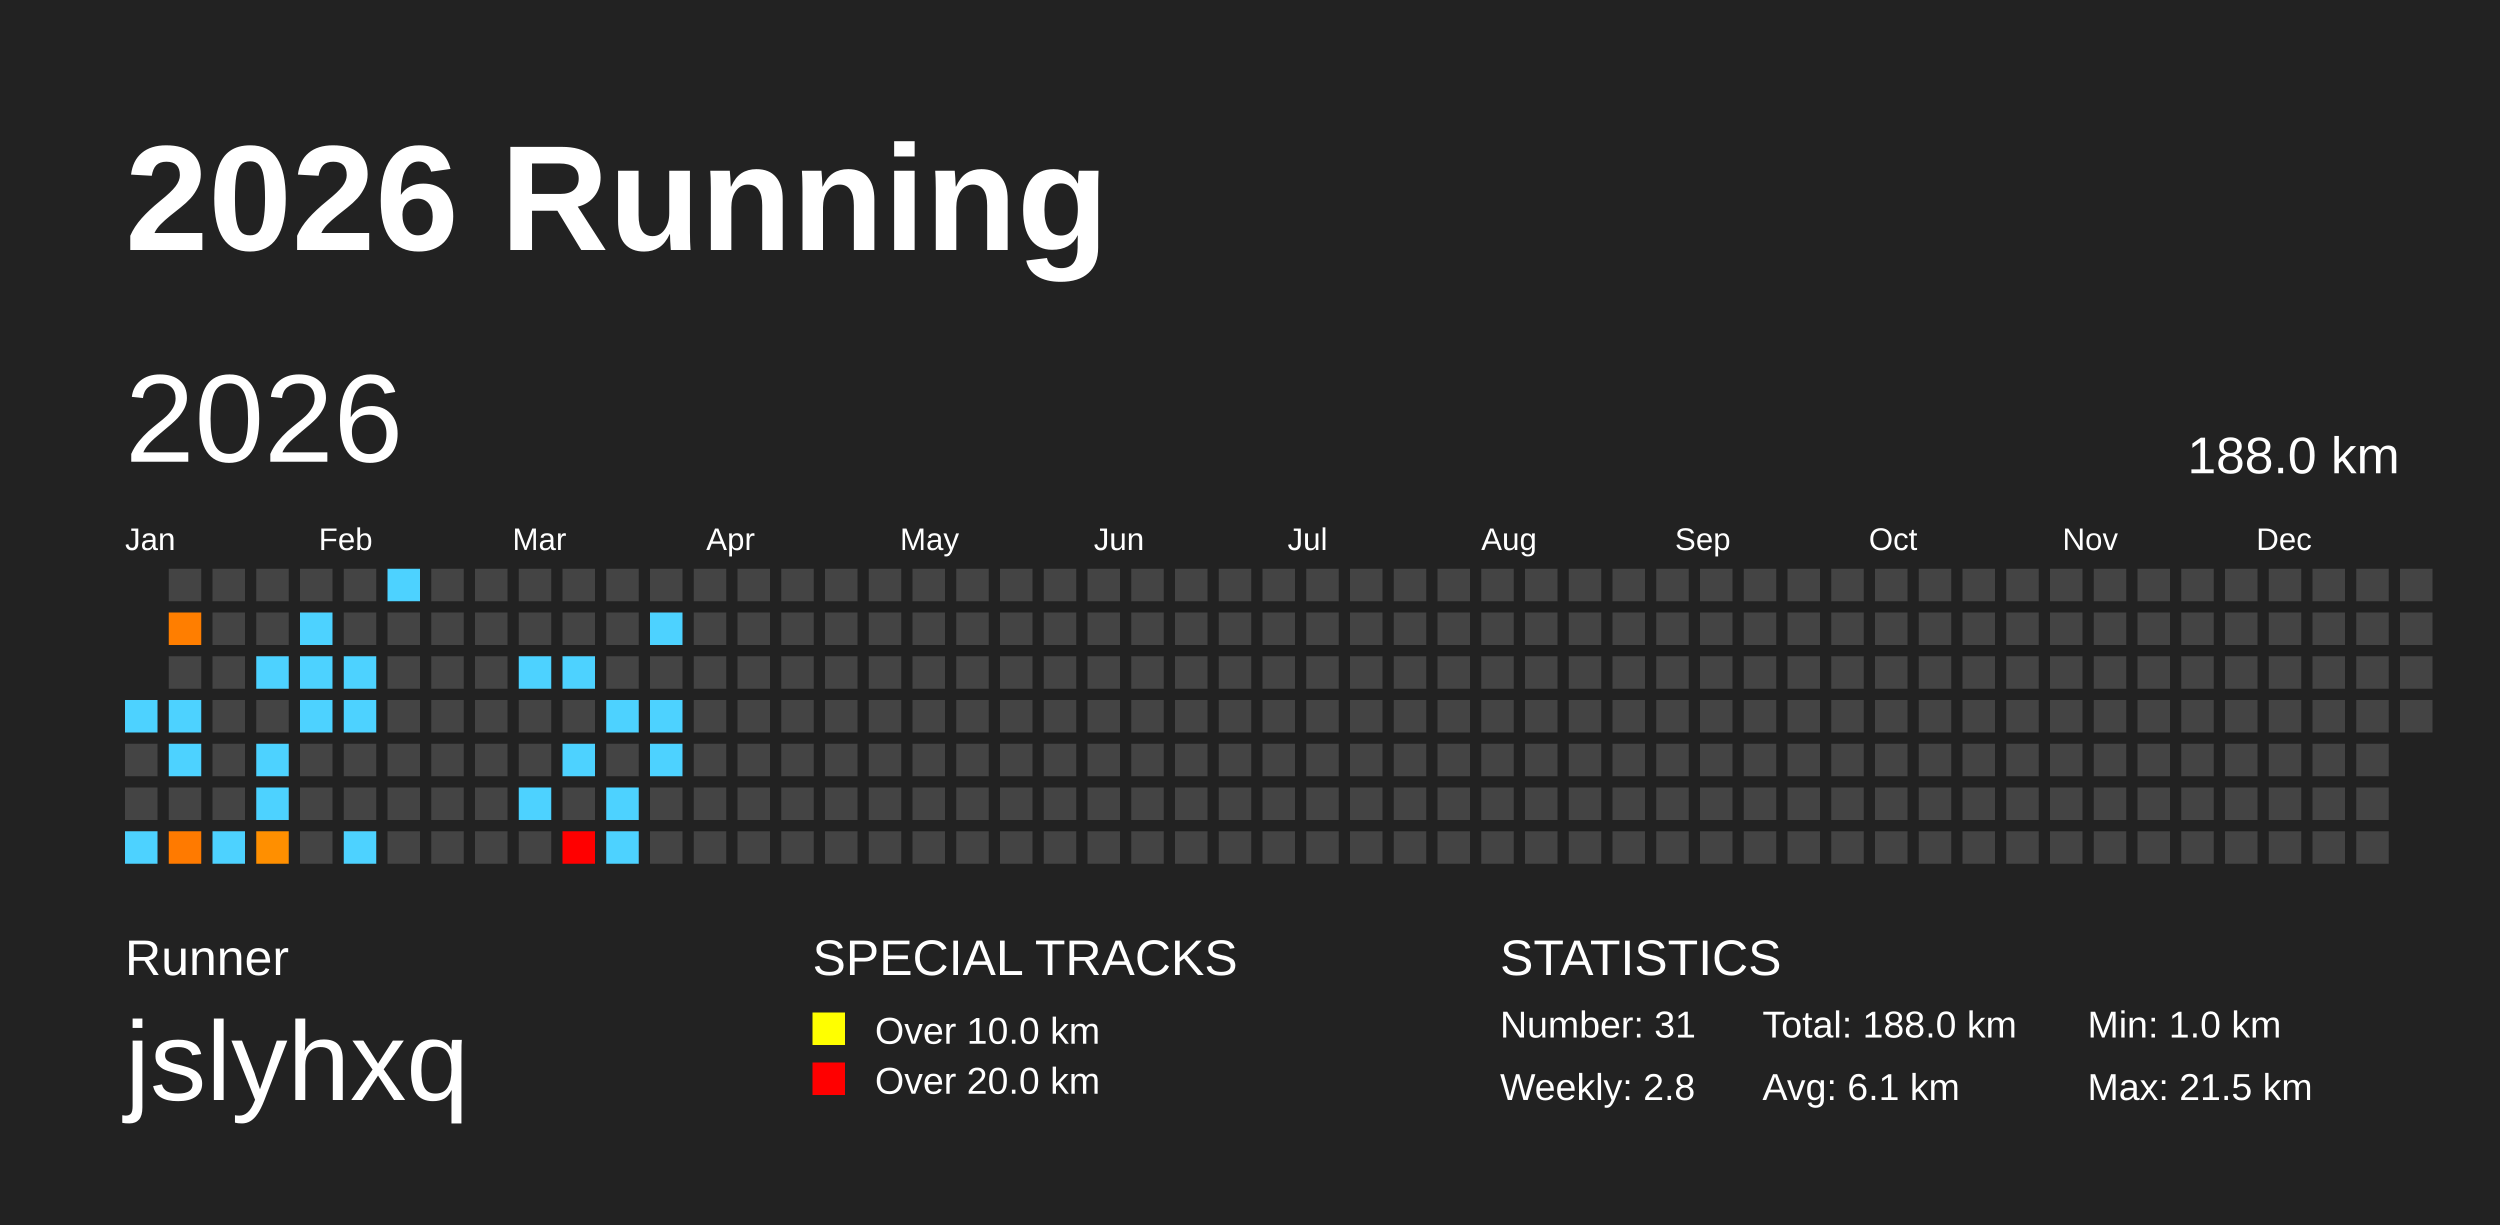
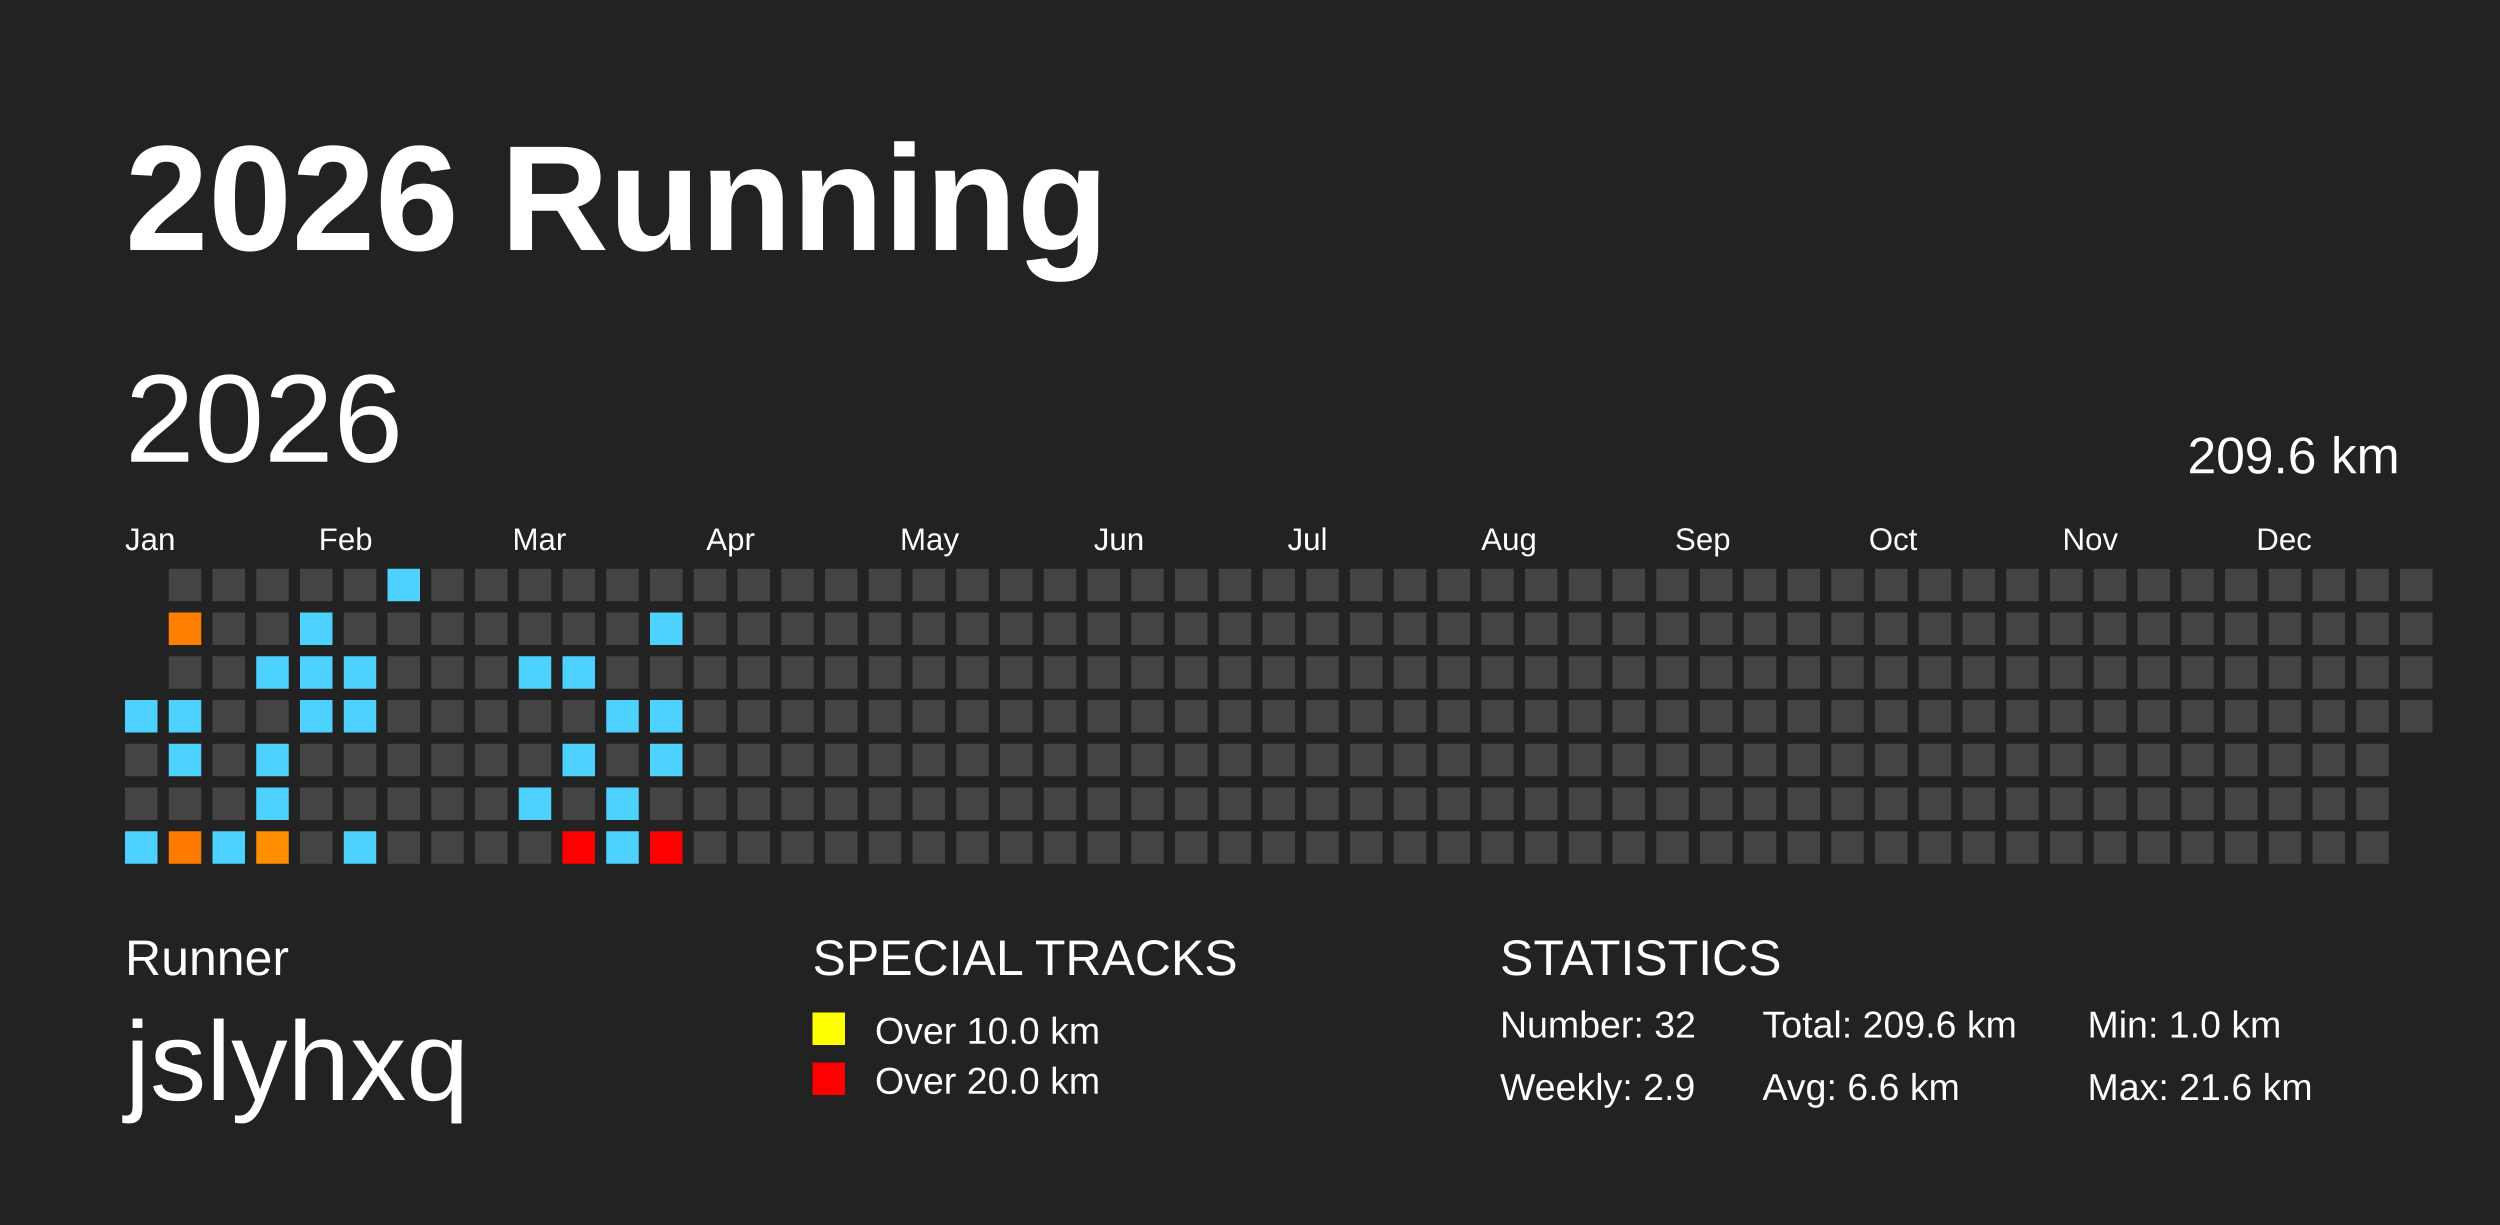
<svg xmlns="http://www.w3.org/2000/svg" baseProfile="full" height="98mm" version="1.1" viewBox="0,0,200,98" width="200mm">
  <defs />
  <rect fill="#222222" height="98" width="200" x="0" y="0" />
  <text fill="#FFFFFF" style="font-size:12px; font-family:Arial; font-weight:bold;" x="10" y="20">2026 Running</text>
  <text fill="#FFFFFF" style="font-size:4px; font-family:Arial" x="10" y="78">Runner</text>
  <text fill="#FFFFFF" style="font-size:9px; font-family:Arial" x="10" y="88">jslyhxq</text>
  <text fill="#FFFFFF" style="font-size:4px; font-family:Arial" x="65" y="78">SPECIAL TRACKS</text>
  <rect fill="yellow" height="2.6" width="2.6" x="65" y="81" />
  <text fill="#FFFFFF" style="font-size:3px; font-family:Arial" x="70" y="83.5">Over 10.0 km</text>
  <rect fill="red" height="2.6" width="2.6" x="65" y="85" />
  <text fill="#FFFFFF" style="font-size:3px; font-family:Arial" x="70" y="87.5">Over 20.0 km</text>
  <text fill="#FFFFFF" style="font-size:4px; font-family:Arial" x="120" y="78">STATISTICS</text>
-   <text fill="#FFFFFF" style="font-size:3px; font-family:Arial" x="120" y="83">Number: 31</text>
-   <text fill="#FFFFFF" style="font-size:3px; font-family:Arial" x="120" y="88">Weekly: 2.8</text>
-   <text fill="#FFFFFF" style="font-size:3px; font-family:Arial" x="141" y="83">Total: 188.0 km</text>
-   <text fill="#FFFFFF" style="font-size:3px; font-family:Arial" x="141" y="88">Avg: 6.1 km</text>
+   <text fill="#FFFFFF" style="font-size:3px; font-family:Arial" x="120" y="83">Number: 32</text>
+   <text fill="#FFFFFF" style="font-size:3px; font-family:Arial" x="120" y="88">Weekly: 2.9</text>
+   <text fill="#FFFFFF" style="font-size:3px; font-family:Arial" x="141" y="83">Total: 209.6 km</text>
+   <text fill="#FFFFFF" style="font-size:3px; font-family:Arial" x="141" y="88">Avg: 6.6 km</text>
  <text fill="#FFFFFF" style="font-size:3px; font-family:Arial" x="167" y="83">Min: 1.0 km</text>
-   <text fill="#FFFFFF" style="font-size:3px; font-family:Arial" x="167" y="88">Max: 21.5 km</text>
+   <text fill="#FFFFFF" style="font-size:3px; font-family:Arial" x="167" y="88">Max: 21.6 km</text>
  <text dominant-baseline="hanging" fill="#FFFFFF" style="font-size:10.0px; font-family:Arial;" x="10" y="30">2026</text>
-   <text dominant-baseline="hanging" fill="#FFFFFF" style="font-size:4.125px; font-family:Arial;" x="175" y="35">188.0 km</text>
+   <text dominant-baseline="hanging" fill="#FFFFFF" style="font-size:4.125px; font-family:Arial;" x="175" y="35">209.6 km</text>
  <text fill="#FFFFFF" style="font-size:2.5px; font-family:Arial" x="10.0" y="44">Jan</text>
  <text fill="#FFFFFF" style="font-size:2.5px; font-family:Arial" x="25.5" y="44">Feb</text>
  <text fill="#FFFFFF" style="font-size:2.5px; font-family:Arial" x="41.0" y="44">Mar</text>
  <text fill="#FFFFFF" style="font-size:2.5px; font-family:Arial" x="56.5" y="44">Apr</text>
  <text fill="#FFFFFF" style="font-size:2.5px; font-family:Arial" x="72.0" y="44">May</text>
  <text fill="#FFFFFF" style="font-size:2.5px; font-family:Arial" x="87.5" y="44">Jun</text>
  <text fill="#FFFFFF" style="font-size:2.5px; font-family:Arial" x="103.0" y="44">Jul</text>
  <text fill="#FFFFFF" style="font-size:2.5px; font-family:Arial" x="118.5" y="44">Aug</text>
  <text fill="#FFFFFF" style="font-size:2.5px; font-family:Arial" x="134.0" y="44">Sep</text>
  <text fill="#FFFFFF" style="font-size:2.5px; font-family:Arial" x="149.5" y="44">Oct</text>
  <text fill="#FFFFFF" style="font-size:2.5px; font-family:Arial" x="165.0" y="44">Nov</text>
  <text fill="#FFFFFF" style="font-size:2.5px; font-family:Arial" x="180.5" y="44">Dec</text>
  <rect fill="#4dd2ff" height="2.6" width="2.6" x="10.0" y="56.0" />
  <rect fill="#444444" height="2.6" width="2.6" x="10.0" y="59.5" />
  <rect fill="#444444" height="2.6" width="2.6" x="10.0" y="63.0" />
  <rect fill="#4dd2ff" height="2.6" width="2.6" x="10.0" y="66.5" />
  <rect fill="#444444" height="2.6" width="2.6" x="13.5" y="45.5" />
-   <rect fill="#ff7e00" height="2.6" width="2.6" x="13.5" y="49.0" />
+   <rect fill="#ff7f00" height="2.6" width="2.6" x="13.5" y="49.0" />
  <rect fill="#444444" height="2.6" width="2.6" x="13.5" y="52.5" />
  <rect fill="#4dd2ff" height="2.6" width="2.6" x="13.5" y="56.0" />
  <rect fill="#4dd2ff" height="2.6" width="2.6" x="13.5" y="59.5" />
  <rect fill="#444444" height="2.6" width="2.6" x="13.5" y="63.0" />
-   <rect fill="#ff7a00" height="2.6" width="2.6" x="13.5" y="66.5" />
+   <rect fill="#ff7b00" height="2.6" width="2.6" x="13.5" y="66.5" />
  <rect fill="#444444" height="2.6" width="2.6" x="17.0" y="45.5" />
  <rect fill="#444444" height="2.6" width="2.6" x="17.0" y="49.0" />
  <rect fill="#444444" height="2.6" width="2.6" x="17.0" y="52.5" />
  <rect fill="#444444" height="2.6" width="2.6" x="17.0" y="56.0" />
  <rect fill="#444444" height="2.6" width="2.6" x="17.0" y="59.5" />
  <rect fill="#444444" height="2.6" width="2.6" x="17.0" y="63.0" />
  <rect fill="#4dd2ff" height="2.6" width="2.6" x="17.0" y="66.5" />
  <rect fill="#444444" height="2.6" width="2.6" x="20.5" y="45.5" />
  <rect fill="#444444" height="2.6" width="2.6" x="20.5" y="49.0" />
  <rect fill="#4dd2ff" height="2.6" width="2.6" x="20.5" y="52.5" />
  <rect fill="#444444" height="2.6" width="2.6" x="20.5" y="56.0" />
  <rect fill="#4dd2ff" height="2.6" width="2.6" x="20.5" y="59.5" />
  <rect fill="#4dd2ff" height="2.6" width="2.6" x="20.5" y="63.0" />
  <rect fill="#ff8f00" height="2.6" width="2.6" x="20.5" y="66.5" />
  <rect fill="#444444" height="2.6" width="2.6" x="24.0" y="45.5" />
  <rect fill="#4dd2ff" height="2.6" width="2.6" x="24.0" y="49.0" />
  <rect fill="#4dd2ff" height="2.6" width="2.6" x="24.0" y="52.5" />
  <rect fill="#4dd2ff" height="2.6" width="2.6" x="24.0" y="56.0" />
  <rect fill="#444444" height="2.6" width="2.6" x="24.0" y="59.5" />
  <rect fill="#444444" height="2.6" width="2.6" x="24.0" y="63.0" />
  <rect fill="#444444" height="2.6" width="2.6" x="24.0" y="66.5" />
  <rect fill="#444444" height="2.6" width="2.6" x="27.5" y="45.5" />
  <rect fill="#444444" height="2.6" width="2.6" x="27.5" y="49.0" />
  <rect fill="#4dd2ff" height="2.6" width="2.6" x="27.5" y="52.5" />
  <rect fill="#4dd2ff" height="2.6" width="2.6" x="27.5" y="56.0" />
  <rect fill="#444444" height="2.6" width="2.6" x="27.5" y="59.5" />
  <rect fill="#444444" height="2.6" width="2.6" x="27.5" y="63.0" />
  <rect fill="#4dd2ff" height="2.6" width="2.6" x="27.5" y="66.5" />
  <rect fill="#4dd2ff" height="2.6" width="2.6" x="31.0" y="45.5" />
  <rect fill="#444444" height="2.6" width="2.6" x="31.0" y="49.0" />
  <rect fill="#444444" height="2.6" width="2.6" x="31.0" y="52.5" />
  <rect fill="#444444" height="2.6" width="2.6" x="31.0" y="56.0" />
  <rect fill="#444444" height="2.6" width="2.6" x="31.0" y="59.5" />
  <rect fill="#444444" height="2.6" width="2.6" x="31.0" y="63.0" />
  <rect fill="#444444" height="2.6" width="2.6" x="31.0" y="66.5" />
  <rect fill="#444444" height="2.6" width="2.6" x="34.5" y="45.5" />
  <rect fill="#444444" height="2.6" width="2.6" x="34.5" y="49.0" />
  <rect fill="#444444" height="2.6" width="2.6" x="34.5" y="52.5" />
  <rect fill="#444444" height="2.6" width="2.6" x="34.5" y="56.0" />
  <rect fill="#444444" height="2.6" width="2.6" x="34.5" y="59.5" />
  <rect fill="#444444" height="2.6" width="2.6" x="34.5" y="63.0" />
  <rect fill="#444444" height="2.6" width="2.6" x="34.5" y="66.5" />
  <rect fill="#444444" height="2.6" width="2.6" x="38.0" y="45.5" />
  <rect fill="#444444" height="2.6" width="2.6" x="38.0" y="49.0" />
  <rect fill="#444444" height="2.6" width="2.6" x="38.0" y="52.5" />
  <rect fill="#444444" height="2.6" width="2.6" x="38.0" y="56.0" />
  <rect fill="#444444" height="2.6" width="2.6" x="38.0" y="59.5" />
  <rect fill="#444444" height="2.6" width="2.6" x="38.0" y="63.0" />
  <rect fill="#444444" height="2.6" width="2.6" x="38.0" y="66.5" />
  <rect fill="#444444" height="2.6" width="2.6" x="41.5" y="45.5" />
  <rect fill="#444444" height="2.6" width="2.6" x="41.5" y="49.0" />
  <rect fill="#4dd2ff" height="2.6" width="2.6" x="41.5" y="52.5" />
  <rect fill="#444444" height="2.6" width="2.6" x="41.5" y="56.0" />
  <rect fill="#444444" height="2.6" width="2.6" x="41.5" y="59.5" />
  <rect fill="#4dd2ff" height="2.6" width="2.6" x="41.5" y="63.0" />
  <rect fill="#444444" height="2.6" width="2.6" x="41.5" y="66.5" />
  <rect fill="#444444" height="2.6" width="2.6" x="45.0" y="45.5" />
  <rect fill="#444444" height="2.6" width="2.6" x="45.0" y="49.0" />
  <rect fill="#4dd2ff" height="2.6" width="2.6" x="45.0" y="52.5" />
  <rect fill="#444444" height="2.6" width="2.6" x="45.0" y="56.0" />
  <rect fill="#4dd2ff" height="2.6" width="2.6" x="45.0" y="59.5" />
  <rect fill="#444444" height="2.6" width="2.6" x="45.0" y="63.0" />
  <rect fill="red" height="2.6" width="2.6" x="45.0" y="66.5" />
  <rect fill="#444444" height="2.6" width="2.6" x="48.5" y="45.5" />
  <rect fill="#444444" height="2.6" width="2.6" x="48.5" y="49.0" />
  <rect fill="#444444" height="2.6" width="2.6" x="48.5" y="52.5" />
  <rect fill="#4dd2ff" height="2.6" width="2.6" x="48.5" y="56.0" />
  <rect fill="#444444" height="2.6" width="2.6" x="48.5" y="59.5" />
  <rect fill="#4dd2ff" height="2.6" width="2.6" x="48.5" y="63.0" />
  <rect fill="#4dd2ff" height="2.6" width="2.6" x="48.5" y="66.5" />
  <rect fill="#444444" height="2.6" width="2.6" x="52.0" y="45.5" />
  <rect fill="#4dd2ff" height="2.6" width="2.6" x="52.0" y="49.0" />
  <rect fill="#444444" height="2.6" width="2.6" x="52.0" y="52.5" />
  <rect fill="#4dd2ff" height="2.6" width="2.6" x="52.0" y="56.0" />
  <rect fill="#4dd2ff" height="2.6" width="2.6" x="52.0" y="59.5" />
  <rect fill="#444444" height="2.6" width="2.6" x="52.0" y="63.0" />
-   <rect fill="#444444" height="2.6" width="2.6" x="52.0" y="66.5" />
+   <rect fill="red" height="2.6" width="2.6" x="52.0" y="66.5" />
  <rect fill="#444444" height="2.6" width="2.6" x="55.5" y="45.5" />
  <rect fill="#444444" height="2.6" width="2.6" x="55.5" y="49.0" />
  <rect fill="#444444" height="2.6" width="2.6" x="55.5" y="52.5" />
  <rect fill="#444444" height="2.6" width="2.6" x="55.5" y="56.0" />
  <rect fill="#444444" height="2.6" width="2.6" x="55.5" y="59.5" />
  <rect fill="#444444" height="2.6" width="2.6" x="55.5" y="63.0" />
  <rect fill="#444444" height="2.6" width="2.6" x="55.5" y="66.5" />
  <rect fill="#444444" height="2.6" width="2.6" x="59.0" y="45.5" />
  <rect fill="#444444" height="2.6" width="2.6" x="59.0" y="49.0" />
  <rect fill="#444444" height="2.6" width="2.6" x="59.0" y="52.5" />
  <rect fill="#444444" height="2.6" width="2.6" x="59.0" y="56.0" />
  <rect fill="#444444" height="2.6" width="2.6" x="59.0" y="59.5" />
  <rect fill="#444444" height="2.6" width="2.6" x="59.0" y="63.0" />
  <rect fill="#444444" height="2.6" width="2.6" x="59.0" y="66.5" />
  <rect fill="#444444" height="2.6" width="2.6" x="62.5" y="45.5" />
  <rect fill="#444444" height="2.6" width="2.6" x="62.5" y="49.0" />
  <rect fill="#444444" height="2.6" width="2.6" x="62.5" y="52.5" />
  <rect fill="#444444" height="2.6" width="2.6" x="62.5" y="56.0" />
  <rect fill="#444444" height="2.6" width="2.6" x="62.5" y="59.5" />
  <rect fill="#444444" height="2.6" width="2.6" x="62.5" y="63.0" />
  <rect fill="#444444" height="2.6" width="2.6" x="62.5" y="66.5" />
  <rect fill="#444444" height="2.6" width="2.6" x="66.0" y="45.5" />
  <rect fill="#444444" height="2.6" width="2.6" x="66.0" y="49.0" />
  <rect fill="#444444" height="2.6" width="2.6" x="66.0" y="52.5" />
  <rect fill="#444444" height="2.6" width="2.6" x="66.0" y="56.0" />
  <rect fill="#444444" height="2.6" width="2.6" x="66.0" y="59.5" />
  <rect fill="#444444" height="2.6" width="2.6" x="66.0" y="63.0" />
  <rect fill="#444444" height="2.6" width="2.6" x="66.0" y="66.5" />
  <rect fill="#444444" height="2.6" width="2.6" x="69.5" y="45.5" />
  <rect fill="#444444" height="2.6" width="2.6" x="69.5" y="49.0" />
  <rect fill="#444444" height="2.6" width="2.6" x="69.5" y="52.5" />
  <rect fill="#444444" height="2.6" width="2.6" x="69.5" y="56.0" />
  <rect fill="#444444" height="2.6" width="2.6" x="69.5" y="59.5" />
  <rect fill="#444444" height="2.6" width="2.6" x="69.5" y="63.0" />
  <rect fill="#444444" height="2.6" width="2.6" x="69.5" y="66.5" />
  <rect fill="#444444" height="2.6" width="2.6" x="73.0" y="45.5" />
  <rect fill="#444444" height="2.6" width="2.6" x="73.0" y="49.0" />
  <rect fill="#444444" height="2.6" width="2.6" x="73.0" y="52.5" />
  <rect fill="#444444" height="2.6" width="2.6" x="73.0" y="56.0" />
  <rect fill="#444444" height="2.6" width="2.6" x="73.0" y="59.5" />
  <rect fill="#444444" height="2.6" width="2.6" x="73.0" y="63.0" />
  <rect fill="#444444" height="2.6" width="2.6" x="73.0" y="66.5" />
  <rect fill="#444444" height="2.6" width="2.6" x="76.5" y="45.5" />
  <rect fill="#444444" height="2.6" width="2.6" x="76.5" y="49.0" />
  <rect fill="#444444" height="2.6" width="2.6" x="76.5" y="52.5" />
  <rect fill="#444444" height="2.6" width="2.6" x="76.5" y="56.0" />
  <rect fill="#444444" height="2.6" width="2.6" x="76.5" y="59.5" />
  <rect fill="#444444" height="2.6" width="2.6" x="76.5" y="63.0" />
  <rect fill="#444444" height="2.6" width="2.6" x="76.5" y="66.5" />
  <rect fill="#444444" height="2.6" width="2.6" x="80.0" y="45.5" />
  <rect fill="#444444" height="2.6" width="2.6" x="80.0" y="49.0" />
  <rect fill="#444444" height="2.6" width="2.6" x="80.0" y="52.5" />
  <rect fill="#444444" height="2.6" width="2.6" x="80.0" y="56.0" />
  <rect fill="#444444" height="2.6" width="2.6" x="80.0" y="59.5" />
  <rect fill="#444444" height="2.6" width="2.6" x="80.0" y="63.0" />
  <rect fill="#444444" height="2.6" width="2.6" x="80.0" y="66.5" />
  <rect fill="#444444" height="2.6" width="2.6" x="83.5" y="45.5" />
  <rect fill="#444444" height="2.6" width="2.6" x="83.5" y="49.0" />
  <rect fill="#444444" height="2.6" width="2.6" x="83.5" y="52.5" />
  <rect fill="#444444" height="2.6" width="2.6" x="83.5" y="56.0" />
  <rect fill="#444444" height="2.6" width="2.6" x="83.5" y="59.5" />
  <rect fill="#444444" height="2.6" width="2.6" x="83.5" y="63.0" />
  <rect fill="#444444" height="2.6" width="2.6" x="83.5" y="66.5" />
  <rect fill="#444444" height="2.6" width="2.6" x="87.0" y="45.5" />
  <rect fill="#444444" height="2.6" width="2.6" x="87.0" y="49.0" />
  <rect fill="#444444" height="2.6" width="2.6" x="87.0" y="52.5" />
  <rect fill="#444444" height="2.6" width="2.6" x="87.0" y="56.0" />
  <rect fill="#444444" height="2.6" width="2.6" x="87.0" y="59.5" />
  <rect fill="#444444" height="2.6" width="2.6" x="87.0" y="63.0" />
  <rect fill="#444444" height="2.6" width="2.6" x="87.0" y="66.5" />
  <rect fill="#444444" height="2.6" width="2.6" x="90.5" y="45.5" />
  <rect fill="#444444" height="2.6" width="2.6" x="90.5" y="49.0" />
  <rect fill="#444444" height="2.6" width="2.6" x="90.5" y="52.5" />
  <rect fill="#444444" height="2.6" width="2.6" x="90.5" y="56.0" />
  <rect fill="#444444" height="2.6" width="2.6" x="90.5" y="59.5" />
  <rect fill="#444444" height="2.6" width="2.6" x="90.5" y="63.0" />
  <rect fill="#444444" height="2.6" width="2.6" x="90.5" y="66.5" />
  <rect fill="#444444" height="2.6" width="2.6" x="94.0" y="45.5" />
  <rect fill="#444444" height="2.6" width="2.6" x="94.0" y="49.0" />
  <rect fill="#444444" height="2.6" width="2.6" x="94.0" y="52.5" />
  <rect fill="#444444" height="2.6" width="2.6" x="94.0" y="56.0" />
  <rect fill="#444444" height="2.6" width="2.6" x="94.0" y="59.5" />
  <rect fill="#444444" height="2.6" width="2.6" x="94.0" y="63.0" />
  <rect fill="#444444" height="2.6" width="2.6" x="94.0" y="66.5" />
  <rect fill="#444444" height="2.6" width="2.6" x="97.5" y="45.5" />
  <rect fill="#444444" height="2.6" width="2.6" x="97.5" y="49.0" />
  <rect fill="#444444" height="2.6" width="2.6" x="97.5" y="52.5" />
  <rect fill="#444444" height="2.6" width="2.6" x="97.5" y="56.0" />
  <rect fill="#444444" height="2.6" width="2.6" x="97.5" y="59.5" />
  <rect fill="#444444" height="2.6" width="2.6" x="97.5" y="63.0" />
  <rect fill="#444444" height="2.6" width="2.6" x="97.5" y="66.5" />
  <rect fill="#444444" height="2.6" width="2.6" x="101.0" y="45.5" />
  <rect fill="#444444" height="2.6" width="2.6" x="101.0" y="49.0" />
  <rect fill="#444444" height="2.6" width="2.6" x="101.0" y="52.5" />
  <rect fill="#444444" height="2.6" width="2.6" x="101.0" y="56.0" />
  <rect fill="#444444" height="2.6" width="2.6" x="101.0" y="59.5" />
  <rect fill="#444444" height="2.6" width="2.6" x="101.0" y="63.0" />
  <rect fill="#444444" height="2.6" width="2.6" x="101.0" y="66.5" />
  <rect fill="#444444" height="2.6" width="2.6" x="104.5" y="45.5" />
  <rect fill="#444444" height="2.6" width="2.6" x="104.5" y="49.0" />
  <rect fill="#444444" height="2.6" width="2.6" x="104.5" y="52.5" />
  <rect fill="#444444" height="2.6" width="2.6" x="104.5" y="56.0" />
  <rect fill="#444444" height="2.6" width="2.6" x="104.5" y="59.5" />
  <rect fill="#444444" height="2.6" width="2.6" x="104.5" y="63.0" />
  <rect fill="#444444" height="2.6" width="2.6" x="104.5" y="66.5" />
  <rect fill="#444444" height="2.6" width="2.6" x="108.0" y="45.5" />
  <rect fill="#444444" height="2.6" width="2.6" x="108.0" y="49.0" />
  <rect fill="#444444" height="2.6" width="2.6" x="108.0" y="52.5" />
  <rect fill="#444444" height="2.6" width="2.6" x="108.0" y="56.0" />
  <rect fill="#444444" height="2.6" width="2.6" x="108.0" y="59.5" />
  <rect fill="#444444" height="2.6" width="2.6" x="108.0" y="63.0" />
  <rect fill="#444444" height="2.6" width="2.6" x="108.0" y="66.5" />
  <rect fill="#444444" height="2.6" width="2.6" x="111.5" y="45.5" />
  <rect fill="#444444" height="2.6" width="2.6" x="111.5" y="49.0" />
  <rect fill="#444444" height="2.6" width="2.6" x="111.5" y="52.5" />
  <rect fill="#444444" height="2.6" width="2.6" x="111.5" y="56.0" />
  <rect fill="#444444" height="2.6" width="2.6" x="111.5" y="59.5" />
  <rect fill="#444444" height="2.6" width="2.6" x="111.5" y="63.0" />
  <rect fill="#444444" height="2.6" width="2.6" x="111.5" y="66.5" />
  <rect fill="#444444" height="2.6" width="2.6" x="115.0" y="45.5" />
  <rect fill="#444444" height="2.6" width="2.6" x="115.0" y="49.0" />
  <rect fill="#444444" height="2.6" width="2.6" x="115.0" y="52.5" />
  <rect fill="#444444" height="2.6" width="2.6" x="115.0" y="56.0" />
  <rect fill="#444444" height="2.6" width="2.6" x="115.0" y="59.5" />
  <rect fill="#444444" height="2.6" width="2.6" x="115.0" y="63.0" />
  <rect fill="#444444" height="2.6" width="2.6" x="115.0" y="66.5" />
  <rect fill="#444444" height="2.6" width="2.6" x="118.5" y="45.5" />
  <rect fill="#444444" height="2.6" width="2.6" x="118.5" y="49.0" />
  <rect fill="#444444" height="2.6" width="2.6" x="118.5" y="52.5" />
  <rect fill="#444444" height="2.6" width="2.6" x="118.5" y="56.0" />
  <rect fill="#444444" height="2.6" width="2.6" x="118.5" y="59.5" />
  <rect fill="#444444" height="2.6" width="2.6" x="118.5" y="63.0" />
  <rect fill="#444444" height="2.6" width="2.6" x="118.5" y="66.5" />
  <rect fill="#444444" height="2.6" width="2.6" x="122.0" y="45.5" />
  <rect fill="#444444" height="2.6" width="2.6" x="122.0" y="49.0" />
  <rect fill="#444444" height="2.6" width="2.6" x="122.0" y="52.5" />
  <rect fill="#444444" height="2.6" width="2.6" x="122.0" y="56.0" />
  <rect fill="#444444" height="2.6" width="2.6" x="122.0" y="59.5" />
  <rect fill="#444444" height="2.6" width="2.6" x="122.0" y="63.0" />
  <rect fill="#444444" height="2.6" width="2.6" x="122.0" y="66.5" />
  <rect fill="#444444" height="2.6" width="2.6" x="125.5" y="45.5" />
  <rect fill="#444444" height="2.6" width="2.6" x="125.5" y="49.0" />
  <rect fill="#444444" height="2.6" width="2.6" x="125.5" y="52.5" />
  <rect fill="#444444" height="2.6" width="2.6" x="125.5" y="56.0" />
  <rect fill="#444444" height="2.6" width="2.6" x="125.5" y="59.5" />
  <rect fill="#444444" height="2.6" width="2.6" x="125.5" y="63.0" />
  <rect fill="#444444" height="2.6" width="2.6" x="125.5" y="66.5" />
  <rect fill="#444444" height="2.6" width="2.6" x="129.0" y="45.5" />
  <rect fill="#444444" height="2.6" width="2.6" x="129.0" y="49.0" />
  <rect fill="#444444" height="2.6" width="2.6" x="129.0" y="52.5" />
  <rect fill="#444444" height="2.6" width="2.6" x="129.0" y="56.0" />
  <rect fill="#444444" height="2.6" width="2.6" x="129.0" y="59.5" />
  <rect fill="#444444" height="2.6" width="2.6" x="129.0" y="63.0" />
  <rect fill="#444444" height="2.6" width="2.6" x="129.0" y="66.5" />
  <rect fill="#444444" height="2.6" width="2.6" x="132.5" y="45.5" />
  <rect fill="#444444" height="2.6" width="2.6" x="132.5" y="49.0" />
  <rect fill="#444444" height="2.6" width="2.6" x="132.5" y="52.5" />
  <rect fill="#444444" height="2.6" width="2.6" x="132.5" y="56.0" />
  <rect fill="#444444" height="2.6" width="2.6" x="132.5" y="59.5" />
  <rect fill="#444444" height="2.6" width="2.6" x="132.5" y="63.0" />
  <rect fill="#444444" height="2.6" width="2.6" x="132.5" y="66.5" />
  <rect fill="#444444" height="2.6" width="2.6" x="136.0" y="45.5" />
  <rect fill="#444444" height="2.6" width="2.6" x="136.0" y="49.0" />
  <rect fill="#444444" height="2.6" width="2.6" x="136.0" y="52.5" />
  <rect fill="#444444" height="2.6" width="2.6" x="136.0" y="56.0" />
  <rect fill="#444444" height="2.6" width="2.6" x="136.0" y="59.5" />
  <rect fill="#444444" height="2.6" width="2.6" x="136.0" y="63.0" />
  <rect fill="#444444" height="2.6" width="2.6" x="136.0" y="66.5" />
  <rect fill="#444444" height="2.6" width="2.6" x="139.5" y="45.5" />
  <rect fill="#444444" height="2.6" width="2.6" x="139.5" y="49.0" />
  <rect fill="#444444" height="2.6" width="2.6" x="139.5" y="52.5" />
  <rect fill="#444444" height="2.6" width="2.6" x="139.5" y="56.0" />
  <rect fill="#444444" height="2.6" width="2.6" x="139.5" y="59.5" />
  <rect fill="#444444" height="2.6" width="2.6" x="139.5" y="63.0" />
  <rect fill="#444444" height="2.6" width="2.6" x="139.5" y="66.5" />
  <rect fill="#444444" height="2.6" width="2.6" x="143.0" y="45.5" />
  <rect fill="#444444" height="2.6" width="2.6" x="143.0" y="49.0" />
  <rect fill="#444444" height="2.6" width="2.6" x="143.0" y="52.5" />
  <rect fill="#444444" height="2.6" width="2.6" x="143.0" y="56.0" />
  <rect fill="#444444" height="2.6" width="2.6" x="143.0" y="59.5" />
  <rect fill="#444444" height="2.6" width="2.6" x="143.0" y="63.0" />
  <rect fill="#444444" height="2.6" width="2.6" x="143.0" y="66.5" />
  <rect fill="#444444" height="2.6" width="2.6" x="146.5" y="45.5" />
  <rect fill="#444444" height="2.6" width="2.6" x="146.5" y="49.0" />
  <rect fill="#444444" height="2.6" width="2.6" x="146.5" y="52.5" />
  <rect fill="#444444" height="2.6" width="2.6" x="146.5" y="56.0" />
  <rect fill="#444444" height="2.6" width="2.6" x="146.5" y="59.5" />
  <rect fill="#444444" height="2.6" width="2.6" x="146.5" y="63.0" />
  <rect fill="#444444" height="2.6" width="2.6" x="146.5" y="66.5" />
  <rect fill="#444444" height="2.6" width="2.6" x="150.0" y="45.5" />
  <rect fill="#444444" height="2.6" width="2.6" x="150.0" y="49.0" />
  <rect fill="#444444" height="2.6" width="2.6" x="150.0" y="52.5" />
  <rect fill="#444444" height="2.6" width="2.6" x="150.0" y="56.0" />
  <rect fill="#444444" height="2.6" width="2.6" x="150.0" y="59.5" />
  <rect fill="#444444" height="2.6" width="2.6" x="150.0" y="63.0" />
  <rect fill="#444444" height="2.6" width="2.6" x="150.0" y="66.5" />
  <rect fill="#444444" height="2.6" width="2.6" x="153.5" y="45.5" />
  <rect fill="#444444" height="2.6" width="2.6" x="153.5" y="49.0" />
  <rect fill="#444444" height="2.6" width="2.6" x="153.5" y="52.5" />
  <rect fill="#444444" height="2.6" width="2.6" x="153.5" y="56.0" />
  <rect fill="#444444" height="2.6" width="2.6" x="153.5" y="59.5" />
  <rect fill="#444444" height="2.6" width="2.6" x="153.5" y="63.0" />
  <rect fill="#444444" height="2.6" width="2.6" x="153.5" y="66.5" />
  <rect fill="#444444" height="2.6" width="2.6" x="157.0" y="45.5" />
  <rect fill="#444444" height="2.6" width="2.6" x="157.0" y="49.0" />
  <rect fill="#444444" height="2.6" width="2.6" x="157.0" y="52.5" />
  <rect fill="#444444" height="2.6" width="2.6" x="157.0" y="56.0" />
  <rect fill="#444444" height="2.6" width="2.6" x="157.0" y="59.5" />
  <rect fill="#444444" height="2.6" width="2.6" x="157.0" y="63.0" />
  <rect fill="#444444" height="2.6" width="2.6" x="157.0" y="66.5" />
  <rect fill="#444444" height="2.6" width="2.6" x="160.5" y="45.5" />
  <rect fill="#444444" height="2.6" width="2.6" x="160.5" y="49.0" />
  <rect fill="#444444" height="2.6" width="2.6" x="160.5" y="52.5" />
  <rect fill="#444444" height="2.6" width="2.6" x="160.5" y="56.0" />
  <rect fill="#444444" height="2.6" width="2.6" x="160.5" y="59.5" />
  <rect fill="#444444" height="2.6" width="2.6" x="160.5" y="63.0" />
  <rect fill="#444444" height="2.6" width="2.6" x="160.5" y="66.5" />
  <rect fill="#444444" height="2.6" width="2.6" x="164.0" y="45.5" />
  <rect fill="#444444" height="2.6" width="2.6" x="164.0" y="49.0" />
  <rect fill="#444444" height="2.6" width="2.6" x="164.0" y="52.5" />
  <rect fill="#444444" height="2.6" width="2.6" x="164.0" y="56.0" />
  <rect fill="#444444" height="2.6" width="2.6" x="164.0" y="59.5" />
  <rect fill="#444444" height="2.6" width="2.6" x="164.0" y="63.0" />
  <rect fill="#444444" height="2.6" width="2.6" x="164.0" y="66.5" />
  <rect fill="#444444" height="2.6" width="2.6" x="167.5" y="45.5" />
  <rect fill="#444444" height="2.6" width="2.6" x="167.5" y="49.0" />
  <rect fill="#444444" height="2.6" width="2.6" x="167.5" y="52.5" />
  <rect fill="#444444" height="2.6" width="2.6" x="167.5" y="56.0" />
  <rect fill="#444444" height="2.6" width="2.6" x="167.5" y="59.5" />
  <rect fill="#444444" height="2.6" width="2.6" x="167.5" y="63.0" />
  <rect fill="#444444" height="2.6" width="2.6" x="167.5" y="66.5" />
  <rect fill="#444444" height="2.6" width="2.6" x="171.0" y="45.5" />
  <rect fill="#444444" height="2.6" width="2.6" x="171.0" y="49.0" />
  <rect fill="#444444" height="2.6" width="2.6" x="171.0" y="52.5" />
  <rect fill="#444444" height="2.6" width="2.6" x="171.0" y="56.0" />
  <rect fill="#444444" height="2.6" width="2.6" x="171.0" y="59.5" />
  <rect fill="#444444" height="2.6" width="2.6" x="171.0" y="63.0" />
  <rect fill="#444444" height="2.6" width="2.6" x="171.0" y="66.5" />
  <rect fill="#444444" height="2.6" width="2.6" x="174.5" y="45.5" />
  <rect fill="#444444" height="2.6" width="2.6" x="174.5" y="49.0" />
  <rect fill="#444444" height="2.6" width="2.6" x="174.5" y="52.5" />
  <rect fill="#444444" height="2.6" width="2.6" x="174.5" y="56.0" />
  <rect fill="#444444" height="2.6" width="2.6" x="174.5" y="59.5" />
  <rect fill="#444444" height="2.6" width="2.6" x="174.5" y="63.0" />
  <rect fill="#444444" height="2.6" width="2.6" x="174.5" y="66.5" />
  <rect fill="#444444" height="2.6" width="2.6" x="178.0" y="45.5" />
  <rect fill="#444444" height="2.6" width="2.6" x="178.0" y="49.0" />
  <rect fill="#444444" height="2.6" width="2.6" x="178.0" y="52.5" />
  <rect fill="#444444" height="2.6" width="2.6" x="178.0" y="56.0" />
  <rect fill="#444444" height="2.6" width="2.6" x="178.0" y="59.5" />
  <rect fill="#444444" height="2.6" width="2.6" x="178.0" y="63.0" />
  <rect fill="#444444" height="2.6" width="2.6" x="178.0" y="66.5" />
  <rect fill="#444444" height="2.6" width="2.6" x="181.5" y="45.5" />
  <rect fill="#444444" height="2.6" width="2.6" x="181.5" y="49.0" />
  <rect fill="#444444" height="2.6" width="2.6" x="181.5" y="52.5" />
  <rect fill="#444444" height="2.6" width="2.6" x="181.5" y="56.0" />
  <rect fill="#444444" height="2.6" width="2.6" x="181.5" y="59.5" />
  <rect fill="#444444" height="2.6" width="2.6" x="181.5" y="63.0" />
  <rect fill="#444444" height="2.6" width="2.6" x="181.5" y="66.5" />
  <rect fill="#444444" height="2.6" width="2.6" x="185.0" y="45.5" />
  <rect fill="#444444" height="2.6" width="2.6" x="185.0" y="49.0" />
  <rect fill="#444444" height="2.6" width="2.6" x="185.0" y="52.5" />
  <rect fill="#444444" height="2.6" width="2.6" x="185.0" y="56.0" />
  <rect fill="#444444" height="2.6" width="2.6" x="185.0" y="59.5" />
  <rect fill="#444444" height="2.6" width="2.6" x="185.0" y="63.0" />
  <rect fill="#444444" height="2.6" width="2.6" x="185.0" y="66.5" />
  <rect fill="#444444" height="2.6" width="2.6" x="188.5" y="45.5" />
  <rect fill="#444444" height="2.6" width="2.6" x="188.5" y="49.0" />
  <rect fill="#444444" height="2.6" width="2.6" x="188.5" y="52.5" />
  <rect fill="#444444" height="2.6" width="2.6" x="188.5" y="56.0" />
  <rect fill="#444444" height="2.6" width="2.6" x="188.5" y="59.5" />
  <rect fill="#444444" height="2.6" width="2.6" x="188.5" y="63.0" />
  <rect fill="#444444" height="2.6" width="2.6" x="188.5" y="66.5" />
  <rect fill="#444444" height="2.6" width="2.6" x="192.0" y="45.5" />
  <rect fill="#444444" height="2.6" width="2.6" x="192.0" y="49.0" />
  <rect fill="#444444" height="2.6" width="2.6" x="192.0" y="52.5" />
  <rect fill="#444444" height="2.6" width="2.6" x="192.0" y="56.0" />
</svg>
